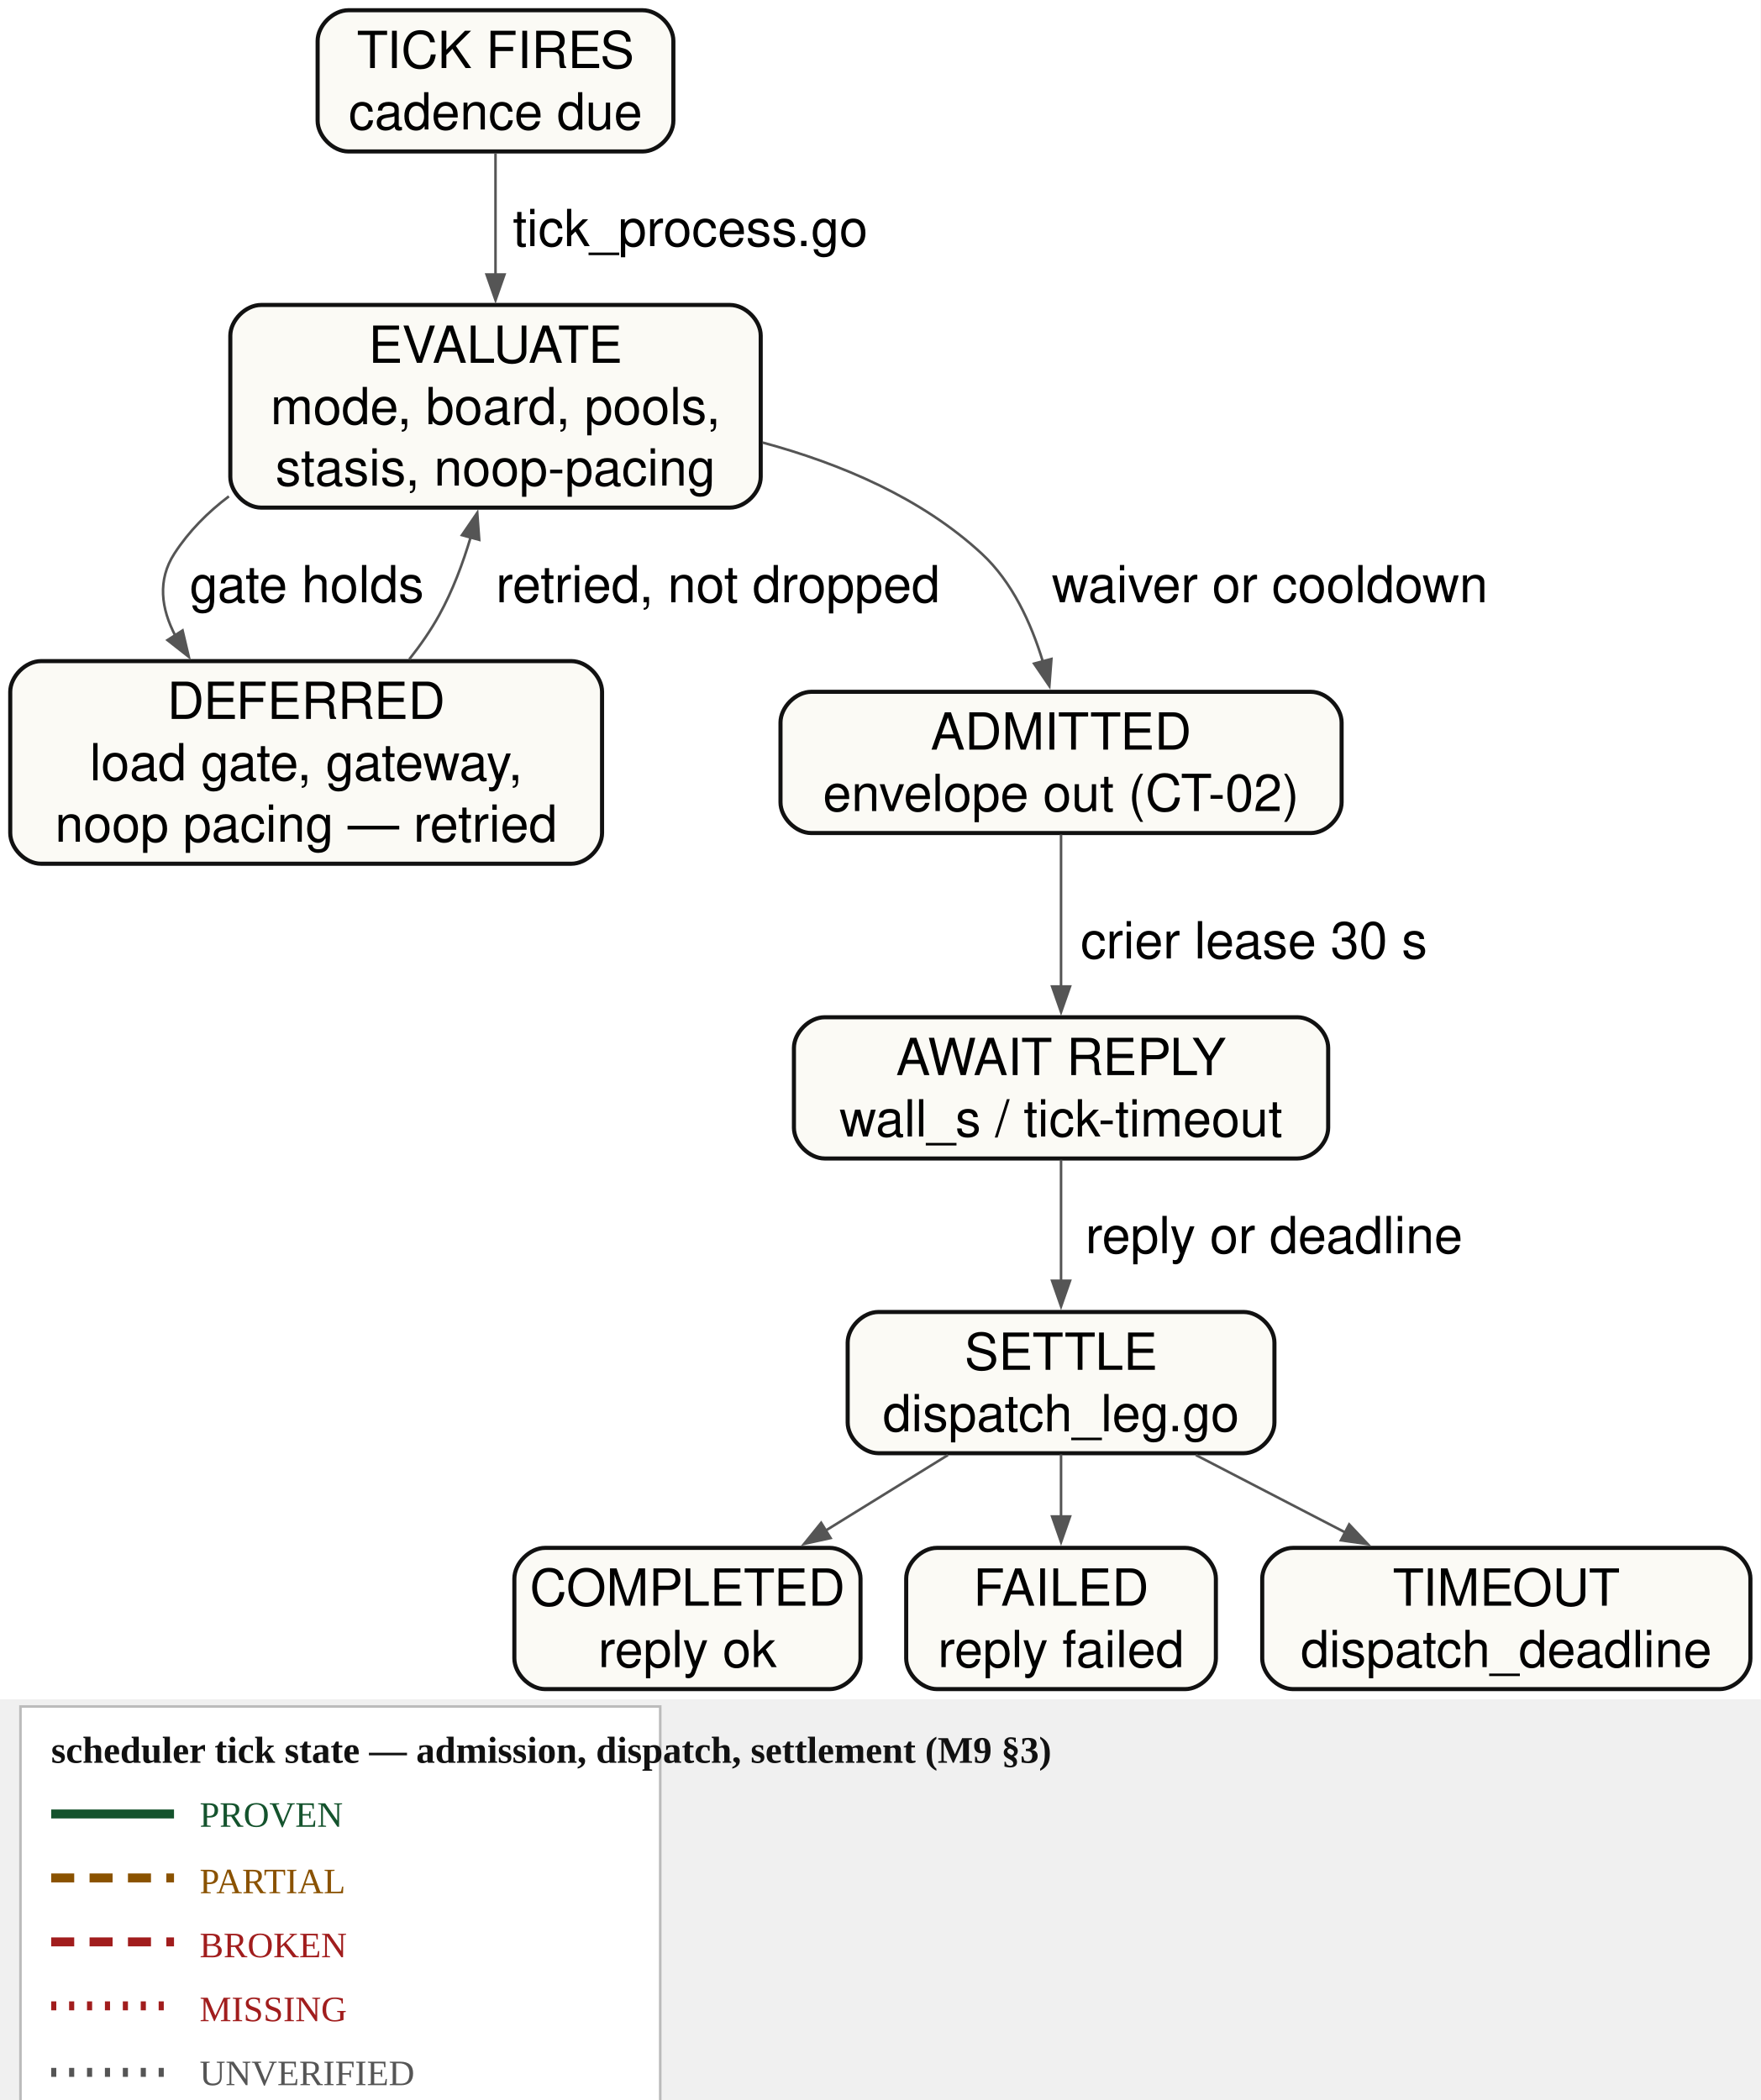
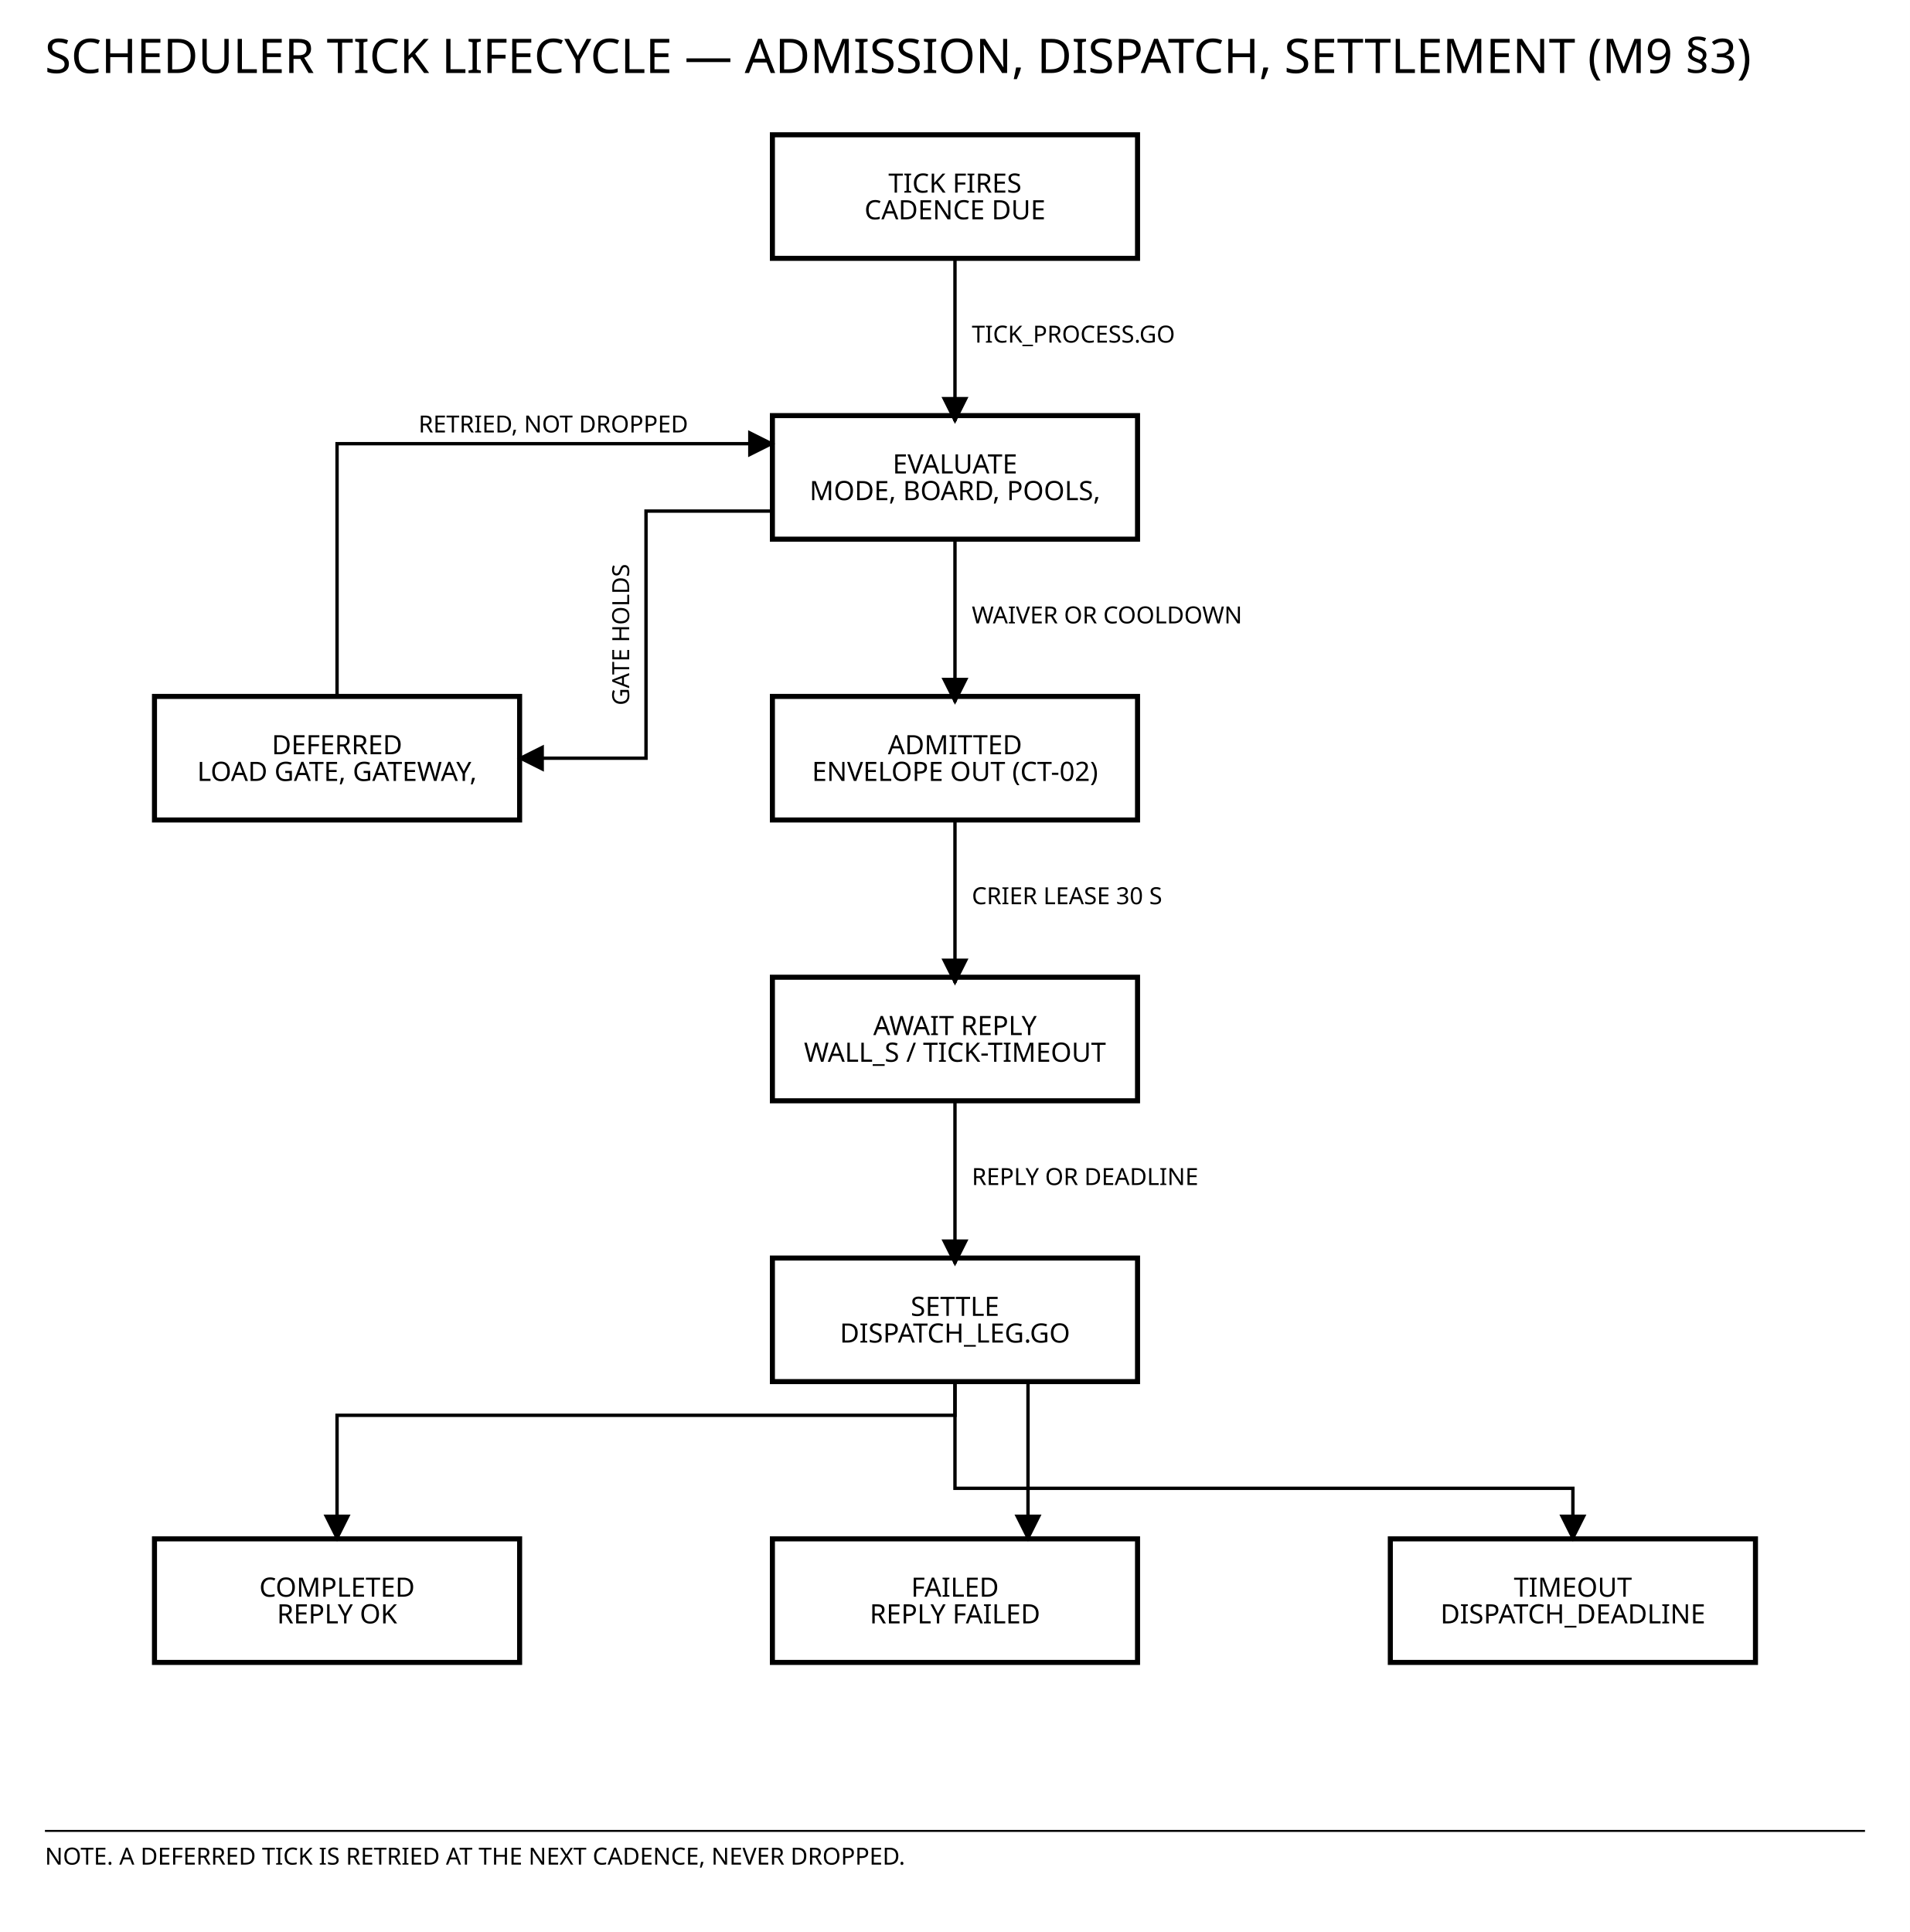
- <svg xmlns="http://www.w3.org/2000/svg" width="688pt" height="820.80pt" viewBox="0.00 0.00 688.00 820.80">
-   <g id="graph0" class="graph" transform="scale(1 1) rotate(0) translate(4 660.2)">
-     <polygon fill="white" stroke="none" points="-4,4 -4,-660.2 684.02,-660.2 684.02,4 -4,4" />
-     <g id="node1" class="node">
-       <path fill="#fbfaf5" stroke="#111111" stroke-width="1.6" d="M247.14,-656.2C247.14,-656.2 132.12,-656.2 132.12,-656.2 126.12,-656.2 120.12,-650.2 120.12,-644.2 120.12,-644.2 120.12,-613 120.12,-613 120.12,-607 126.12,-601 132.12,-601 132.12,-601 247.14,-601 247.14,-601 253.14,-601 259.14,-607 259.14,-613 259.14,-613 259.14,-644.2 259.14,-644.2 259.14,-650.2 253.14,-656.2 247.14,-656.2" />
-       <text xml:space="preserve" text-anchor="middle" x="189.63" y="-633.6" font-family="Helvetica,sans-Serif" font-size="20.00">TICK FIRES</text>
-       <text xml:space="preserve" text-anchor="middle" x="189.63" y="-609.6" font-family="Helvetica,sans-Serif" font-size="20.00">cadence due</text>
-     </g>
-     <g id="node2" class="node">
-       <path fill="#fbfaf5" stroke="#111111" stroke-width="1.6" d="M281.27,-541C281.27,-541 98,-541 98,-541 92,-541 86,-535 86,-529 86,-529 86,-473.8 86,-473.8 86,-467.8 92,-461.8 98,-461.8 98,-461.8 281.27,-461.8 281.27,-461.8 287.27,-461.8 293.27,-467.8 293.27,-473.8 293.27,-473.8 293.27,-529 293.27,-529 293.27,-535 287.27,-541 281.27,-541" />
-       <text xml:space="preserve" text-anchor="middle" x="189.63" y="-518.4" font-family="Helvetica,sans-Serif" font-size="20.00">EVALUATE</text>
-       <text xml:space="preserve" text-anchor="middle" x="189.63" y="-494.4" font-family="Helvetica,sans-Serif" font-size="20.00">mode, board, pools,</text>
-       <text xml:space="preserve" text-anchor="middle" x="189.63" y="-470.4" font-family="Helvetica,sans-Serif" font-size="20.00">stasis, noop-pacing</text>
-     </g>
-     <g id="edge1" class="edge">
-       <path fill="none" stroke="#555555" d="M189.63,-600.43C189.63,-586.41 189.63,-568.85 189.63,-552.48" />
-       <polygon fill="#555555" stroke="#555555" points="193.14,-552.91 189.64,-542.91 186.14,-552.91 193.14,-552.91" />
-       <text xml:space="preserve" text-anchor="middle" x="265.76" y="-564" font-family="Helvetica,sans-Serif" font-size="20.00">tick_process.go</text>
-     </g>
-     <g id="node3" class="node">
-       <path fill="#fbfaf5" stroke="#111111" stroke-width="1.6" d="M219.27,-401.8C219.27,-401.8 12,-401.8 12,-401.8 6,-401.8 0,-395.8 0,-389.8 0,-389.8 0,-334.6 0,-334.6 0,-328.6 6,-322.6 12,-322.6 12,-322.6 219.27,-322.6 219.27,-322.6 225.27,-322.6 231.27,-328.6 231.27,-334.6 231.27,-334.6 231.27,-389.8 231.27,-389.8 231.27,-395.8 225.27,-401.8 219.27,-401.8" />
-       <text xml:space="preserve" text-anchor="middle" x="115.63" y="-379.2" font-family="Helvetica,sans-Serif" font-size="20.00">DEFERRED</text>
-       <text xml:space="preserve" text-anchor="middle" x="115.63" y="-355.2" font-family="Helvetica,sans-Serif" font-size="20.00">load gate, gateway,</text>
-       <text xml:space="preserve" text-anchor="middle" x="115.63" y="-331.2" font-family="Helvetica,sans-Serif" font-size="20.00">noop pacing — retried</text>
-     </g>
-     <g id="edge2" class="edge">
-       <path fill="none" stroke="#555555" d="M85.44,-466.2C77.12,-459.93 69.78,-452.53 64.13,-443.8 57.44,-433.44 58.97,-422.31 64.51,-411.72" />
-       <polygon fill="#555555" stroke="#555555" points="67.34,-413.78 69.78,-403.47 61.45,-410.01 67.34,-413.78" />
-       <text xml:space="preserve" text-anchor="middle" x="115.88" y="-424.8" font-family="Helvetica,sans-Serif" font-size="20.00">gate holds</text>
-     </g>
-     <g id="node4" class="node">
-       <path fill="#fbfaf5" stroke="#111111" stroke-width="1.6" d="M508.27,-389.8C508.27,-389.8 313,-389.8 313,-389.8 307,-389.8 301,-383.8 301,-377.8 301,-377.8 301,-346.6 301,-346.6 301,-340.6 307,-334.6 313,-334.6 313,-334.6 508.27,-334.6 508.27,-334.6 514.27,-334.6 520.27,-340.6 520.27,-346.6 520.27,-346.6 520.27,-377.8 520.27,-377.8 520.27,-383.8 514.27,-389.8 508.27,-389.8" />
-       <text xml:space="preserve" text-anchor="middle" x="410.63" y="-367.2" font-family="Helvetica,sans-Serif" font-size="20.00">ADMITTED</text>
-       <text xml:space="preserve" text-anchor="middle" x="410.63" y="-343.2" font-family="Helvetica,sans-Serif" font-size="20.00">envelope out (CT-02)</text>
-     </g>
-     <g id="edge4" class="edge">
-       <path fill="none" stroke="#555555" d="M294.05,-487.22C324.64,-478.95 356.14,-465.54 379.63,-443.8 391.56,-432.77 398.95,-416.63 403.5,-401.69" />
-       <polygon fill="#555555" stroke="#555555" points="406.87,-402.63 406.06,-392.06 400.1,-400.82 406.87,-402.63" />
-       <text xml:space="preserve" text-anchor="middle" x="492.23" y="-424.8" font-family="Helvetica,sans-Serif" font-size="20.00">waiver or cooldown</text>
-     </g>
-     <g id="edge3" class="edge">
-       <path fill="none" stroke="#555555" d="M155.93,-402.5C160.3,-408.01 164.34,-413.84 167.63,-419.8 172.84,-429.22 176.88,-439.96 179.99,-450.45" />
-       <polygon fill="#555555" stroke="#555555" points="176.52,-451.03 182.5,-459.77 183.27,-449.2 176.52,-451.03" />
-       <text xml:space="preserve" text-anchor="middle" x="276.57" y="-424.8" font-family="Helvetica,sans-Serif" font-size="20.00">retried, not dropped</text>
-     </g>
-     <g id="node5" class="node">
-       <path fill="#fbfaf5" stroke="#111111" stroke-width="1.6" d="M503.02,-262.6C503.02,-262.6 318.25,-262.6 318.25,-262.6 312.25,-262.6 306.25,-256.6 306.25,-250.6 306.25,-250.6 306.25,-219.4 306.25,-219.4 306.25,-213.4 312.25,-207.4 318.25,-207.4 318.25,-207.4 503.02,-207.4 503.02,-207.4 509.02,-207.4 515.02,-213.4 515.02,-219.4 515.02,-219.4 515.02,-250.6 515.02,-250.6 515.02,-256.6 509.02,-262.6 503.02,-262.6" />
-       <text xml:space="preserve" text-anchor="middle" x="410.63" y="-240" font-family="Helvetica,sans-Serif" font-size="20.00">AWAIT REPLY</text>
-       <text xml:space="preserve" text-anchor="middle" x="410.63" y="-216" font-family="Helvetica,sans-Serif" font-size="20.00">wall_s / tick-timeout</text>
-     </g>
-     <g id="edge5" class="edge">
-       <path fill="none" stroke="#555555" d="M410.63,-334.03C410.63,-316.64 410.63,-293.81 410.63,-274.56" />
-       <polygon fill="#555555" stroke="#555555" points="414.14,-274.63 410.64,-264.63 407.14,-274.63 414.14,-274.63" />
-       <text xml:space="preserve" text-anchor="middle" x="486.01" y="-285.6" font-family="Helvetica,sans-Serif" font-size="20.00">crier lease 30 s</text>
-     </g>
-     <g id="node6" class="node">
-       <path fill="#fbfaf5" stroke="#111111" stroke-width="1.6" d="M482.02,-147.4C482.02,-147.4 339.25,-147.4 339.25,-147.4 333.25,-147.4 327.25,-141.4 327.25,-135.4 327.25,-135.4 327.25,-104.2 327.25,-104.2 327.25,-98.2 333.25,-92.2 339.25,-92.2 339.25,-92.2 482.02,-92.2 482.02,-92.2 488.02,-92.2 494.02,-98.2 494.02,-104.2 494.02,-104.2 494.02,-135.4 494.02,-135.4 494.02,-141.4 488.02,-147.4 482.02,-147.4" />
-       <text xml:space="preserve" text-anchor="middle" x="410.63" y="-124.8" font-family="Helvetica,sans-Serif" font-size="20.00">SETTLE</text>
-       <text xml:space="preserve" text-anchor="middle" x="410.63" y="-100.8" font-family="Helvetica,sans-Serif" font-size="20.00">dispatch_leg.go</text>
-     </g>
-     <g id="edge6" class="edge">
-       <path fill="none" stroke="#555555" d="M410.63,-206.89C410.63,-192.71 410.63,-175.11 410.63,-159.52" />
-       <polygon fill="#555555" stroke="#555555" points="414.14,-159.6 410.64,-149.6 407.14,-159.6 414.14,-159.6" />
-       <text xml:space="preserve" text-anchor="middle" x="493.88" y="-170.4" font-family="Helvetica,sans-Serif" font-size="20.00">reply or deadline</text>
-     </g>
-     <g id="node7" class="node">
-       <path fill="#fbfaf5" stroke="#111111" stroke-width="1.6" d="M320.27,-55.2C320.27,-55.2 209,-55.2 209,-55.2 203,-55.2 197,-49.2 197,-43.2 197,-43.2 197,-12 197,-12 197,-6 203,0 209,0 209,0 320.27,0 320.27,0 326.27,0 332.27,-6 332.27,-12 332.27,-12 332.27,-43.2 332.27,-43.2 332.27,-49.2 326.27,-55.2 320.27,-55.2" />
-       <text xml:space="preserve" text-anchor="middle" x="264.63" y="-32.6" font-family="Helvetica,sans-Serif" font-size="20.00">COMPLETED</text>
-       <text xml:space="preserve" text-anchor="middle" x="264.63" y="-8.6" font-family="Helvetica,sans-Serif" font-size="20.00">reply ok</text>
-     </g>
-     <g id="edge7" class="edge">
-       <path fill="none" stroke="#555555" d="M366.43,-91.49C351.35,-82.17 334.32,-71.65 318.56,-61.91" />
-       <polygon fill="#555555" stroke="#555555" points="320.57,-59.04 310.23,-56.77 316.89,-65 320.57,-59.04" />
-     </g>
-     <g id="node8" class="node">
-       <path fill="#fbfaf5" stroke="#111111" stroke-width="1.6" d="M459.14,-55.2C459.14,-55.2 362.12,-55.2 362.12,-55.2 356.12,-55.2 350.12,-49.2 350.12,-43.2 350.12,-43.2 350.12,-12 350.12,-12 350.12,-6 356.12,0 362.12,0 362.12,0 459.14,0 459.14,0 465.14,0 471.14,-6 471.14,-12 471.14,-12 471.14,-43.2 471.14,-43.2 471.14,-49.2 465.14,-55.2 459.14,-55.2" />
-       <text xml:space="preserve" text-anchor="middle" x="410.63" y="-32.6" font-family="Helvetica,sans-Serif" font-size="20.00">FAILED</text>
-       <text xml:space="preserve" text-anchor="middle" x="410.63" y="-8.6" font-family="Helvetica,sans-Serif" font-size="20.00">reply failed</text>
-     </g>
-     <g id="edge8" class="edge">
-       <path fill="none" stroke="#555555" d="M410.63,-91.74C410.63,-84.05 410.63,-75.52 410.63,-67.29" />
-       <polygon fill="#555555" stroke="#555555" points="414.14,-67.47 410.64,-57.47 407.14,-67.47 414.14,-67.47" />
-     </g>
-     <g id="node9" class="node">
-       <path fill="#fbfaf5" stroke="#111111" stroke-width="1.6" d="M668.02,-55.2C668.02,-55.2 501.25,-55.2 501.25,-55.2 495.25,-55.2 489.25,-49.2 489.25,-43.2 489.25,-43.2 489.25,-12 489.25,-12 489.25,-6 495.25,0 501.25,0 501.25,0 668.02,0 668.02,0 674.02,0 680.02,-6 680.02,-12 680.02,-12 680.02,-43.2 680.02,-43.2 680.02,-49.2 674.02,-55.2 668.02,-55.2" />
-       <text xml:space="preserve" text-anchor="middle" x="584.63" y="-32.6" font-family="Helvetica,sans-Serif" font-size="20.00">TIMEOUT</text>
-       <text xml:space="preserve" text-anchor="middle" x="584.63" y="-8.6" font-family="Helvetica,sans-Serif" font-size="20.00">dispatch_deadline</text>
-     </g>
-     <g id="edge9" class="edge">
-       <path fill="none" stroke="#555555" d="M463.31,-91.49C481.71,-81.95 502.55,-71.15 521.7,-61.23" />
-       <polygon fill="#555555" stroke="#555555" points="523.23,-64.38 530.49,-56.67 520,-58.16 523.23,-64.38" />
-     </g>
-   </g>
-   <g id="legend">
-     <rect x="8" y="667" width="250" height="167" fill="#ffffff" stroke="#bbbbbb" stroke-width="1" />
-     <text x="20" y="689" font-size="14.7" font-weight="700" fill="#111111">scheduler tick state — admission, dispatch, settlement (M9 §3)</text>
-     <line x1="20" y1="709" x2="68" y2="709" stroke="#14532d" stroke-width="3.5" />
-     <text x="78" y="714" font-size="14" fill="#14532d">PROVEN</text>
-     <line x1="20" y1="734" x2="68" y2="734" stroke="#8a5200" stroke-width="3.5" stroke-dasharray="9 6" />
-     <text x="78" y="740" font-size="14" fill="#8a5200">PARTIAL</text>
-     <line x1="20" y1="759" x2="68" y2="759" stroke="#a11d1d" stroke-width="3.5" stroke-dasharray="9 6" />
-     <text x="78" y="765" font-size="14" fill="#a11d1d">BROKEN</text>
-     <line x1="20" y1="784" x2="68" y2="784" stroke="#a11d1d" stroke-width="3.5" stroke-dasharray="2 5" />
-     <text x="78" y="790" font-size="14" fill="#a11d1d">MISSING</text>
-     <line x1="20" y1="810" x2="68" y2="810" stroke="#555555" stroke-width="3.5" stroke-dasharray="2 5" />
-     <text x="78" y="815" font-size="14" fill="#555555">UNVERIFIED</text>
+ <svg xmlns="http://www.w3.org/2000/svg" width="170.0mm" height="172.0mm" viewBox="0 0 680 688.0" preserveAspectRatio="xMidYMid meet">
+   <rect width="680" height="688.0" fill="#ffffff" />
+   <defs>
+     <marker id="ar" viewBox="0 0 10 10" refX="9" refY="5" markerWidth="8" markerHeight="8" orient="auto">
+       <path d="M0,0 L10,5 L0,10 z" fill="#000000" />
+     </marker>
+   </defs>
+   <g font-family="Routed Gothic Narrow, Routed Gothic, sans-serif">
+     <text x="16.0" y="26.0" font-size="17.00" fill="#000000" text-anchor="start">SCHEDULER TICK LIFECYCLE — ADMISSION, DISPATCH, SETTLEMENT (M9 §3)</text>
+     <rect x="275.0" y="48.0" width="130.0" height="44.0" fill="#ffffff" stroke="#000000" stroke-width="1.8" />
+     <text x="340.0" y="68.6" font-size="9.50" fill="#000000" text-anchor="middle">TICK FIRES</text>
+     <text x="340.0" y="78.1" font-size="9.50" fill="#000000" text-anchor="middle">CADENCE DUE</text>
+     <rect x="275.0" y="148.0" width="130.0" height="44.0" fill="#ffffff" stroke="#000000" stroke-width="1.8" />
+     <text x="340.0" y="168.6" font-size="9.50" fill="#000000" text-anchor="middle">EVALUATE</text>
+     <text x="340.0" y="178.1" font-size="9.50" fill="#000000" text-anchor="middle">MODE, BOARD, POOLS,</text>
+     <rect x="275.0" y="248.0" width="130.0" height="44.0" fill="#ffffff" stroke="#000000" stroke-width="1.8" />
+     <text x="340.0" y="268.6" font-size="9.50" fill="#000000" text-anchor="middle">ADMITTED</text>
+     <text x="340.0" y="278.1" font-size="9.50" fill="#000000" text-anchor="middle">ENVELOPE OUT (CT-02)</text>
+     <rect x="275.0" y="348.0" width="130.0" height="44.0" fill="#ffffff" stroke="#000000" stroke-width="1.8" />
+     <text x="340.0" y="368.6" font-size="9.50" fill="#000000" text-anchor="middle">AWAIT REPLY</text>
+     <text x="340.0" y="378.1" font-size="9.50" fill="#000000" text-anchor="middle">WALL_S / TICK-TIMEOUT</text>
+     <rect x="275.0" y="448.0" width="130.0" height="44.0" fill="#ffffff" stroke="#000000" stroke-width="1.8" />
+     <text x="340.0" y="468.6" font-size="9.50" fill="#000000" text-anchor="middle">SETTLE</text>
+     <text x="340.0" y="478.1" font-size="9.50" fill="#000000" text-anchor="middle">DISPATCH_LEG.GO</text>
+     <rect x="55.0" y="548.0" width="130.0" height="44.0" fill="#ffffff" stroke="#000000" stroke-width="1.8" />
+     <text x="120.0" y="568.6" font-size="9.50" fill="#000000" text-anchor="middle">COMPLETED</text>
+     <text x="120.0" y="578.1" font-size="9.50" fill="#000000" text-anchor="middle">REPLY OK</text>
+     <rect x="275.0" y="548.0" width="130.0" height="44.0" fill="#ffffff" stroke="#000000" stroke-width="1.8" />
+     <text x="340.0" y="568.6" font-size="9.50" fill="#000000" text-anchor="middle">FAILED</text>
+     <text x="340.0" y="578.1" font-size="9.50" fill="#000000" text-anchor="middle">REPLY FAILED</text>
+     <rect x="495.0" y="548.0" width="130.0" height="44.0" fill="#ffffff" stroke="#000000" stroke-width="1.8" />
+     <text x="560.0" y="568.6" font-size="9.50" fill="#000000" text-anchor="middle">TIMEOUT</text>
+     <text x="560.0" y="578.1" font-size="9.50" fill="#000000" text-anchor="middle">DISPATCH_DEADLINE</text>
+     <rect x="55.0" y="248.0" width="130.0" height="44.0" fill="#ffffff" stroke="#000000" stroke-width="1.8" />
+     <text x="120.0" y="268.6" font-size="9.50" fill="#000000" text-anchor="middle">DEFERRED</text>
+     <text x="120.0" y="278.1" font-size="9.50" fill="#000000" text-anchor="middle">LOAD GATE, GATEWAY,</text>
+     <polyline points="340.0,92.0 340.0,150.0" fill="none" stroke="#000000" stroke-width="1.2" marker-end="url(#ar)" />
+     <text x="346.0" y="122.0" font-size="8.40" fill="#000000" text-anchor="start">TICK_PROCESS.GO</text>
+     <polyline points="340.0,192.0 340.0,250.0" fill="none" stroke="#000000" stroke-width="1.2" marker-end="url(#ar)" />
+     <text x="346.0" y="222.0" font-size="8.40" fill="#000000" text-anchor="start">WAIVER OR COOLDOWN</text>
+     <polyline points="275.0,182.0 230.0,182.0 230.0,270.0 185.0,270.0" fill="none" stroke="#000000" stroke-width="1.2" marker-end="url(#ar)" />
+     <text transform="translate(224.0 226.0) rotate(-90)" font-size="8.40" fill="#000000" text-anchor="middle">GATE HOLDS</text>
+     <polyline points="120.0,248.0 120.0,158.0 275.0,158.0" fill="none" stroke="#000000" stroke-width="1.2" marker-end="url(#ar)" />
+     <text x="197.0" y="154.0" font-size="8.40" fill="#000000" text-anchor="middle">RETRIED, NOT DROPPED</text>
+     <polyline points="340.0,292.0 340.0,350.0" fill="none" stroke="#000000" stroke-width="1.2" marker-end="url(#ar)" />
+     <text x="346.0" y="322.0" font-size="8.40" fill="#000000" text-anchor="start">CRIER LEASE 30 S</text>
+     <polyline points="340.0,392.0 340.0,450.0" fill="none" stroke="#000000" stroke-width="1.2" marker-end="url(#ar)" />
+     <text x="346.0" y="422.0" font-size="8.40" fill="#000000" text-anchor="start">REPLY OR DEADLINE</text>
+     <polyline points="340.0,492.0 340.0,504.0 120.0,504.0 120.0,548.0" fill="none" stroke="#000000" stroke-width="1.2" marker-end="url(#ar)" />
+     <polyline points="366.0,492.0 366.0,517.0 366.0,517.0 366.0,548.0" fill="none" stroke="#000000" stroke-width="1.2" marker-end="url(#ar)" />
+     <polyline points="340.0,492.0 340.0,530.0 560.0,530.0 560.0,548.0" fill="none" stroke="#000000" stroke-width="1.2" marker-end="url(#ar)" />
+     <polyline points="16.0,652.0 664.0,652.0" fill="none" stroke="#000000" stroke-width="0.7" />
+     <text x="16.0" y="664.0" font-size="8.40" fill="#000000" text-anchor="start">NOTE. A DEFERRED TICK IS RETRIED AT THE NEXT CADENCE, NEVER DROPPED.</text>
  </g>
</svg>
